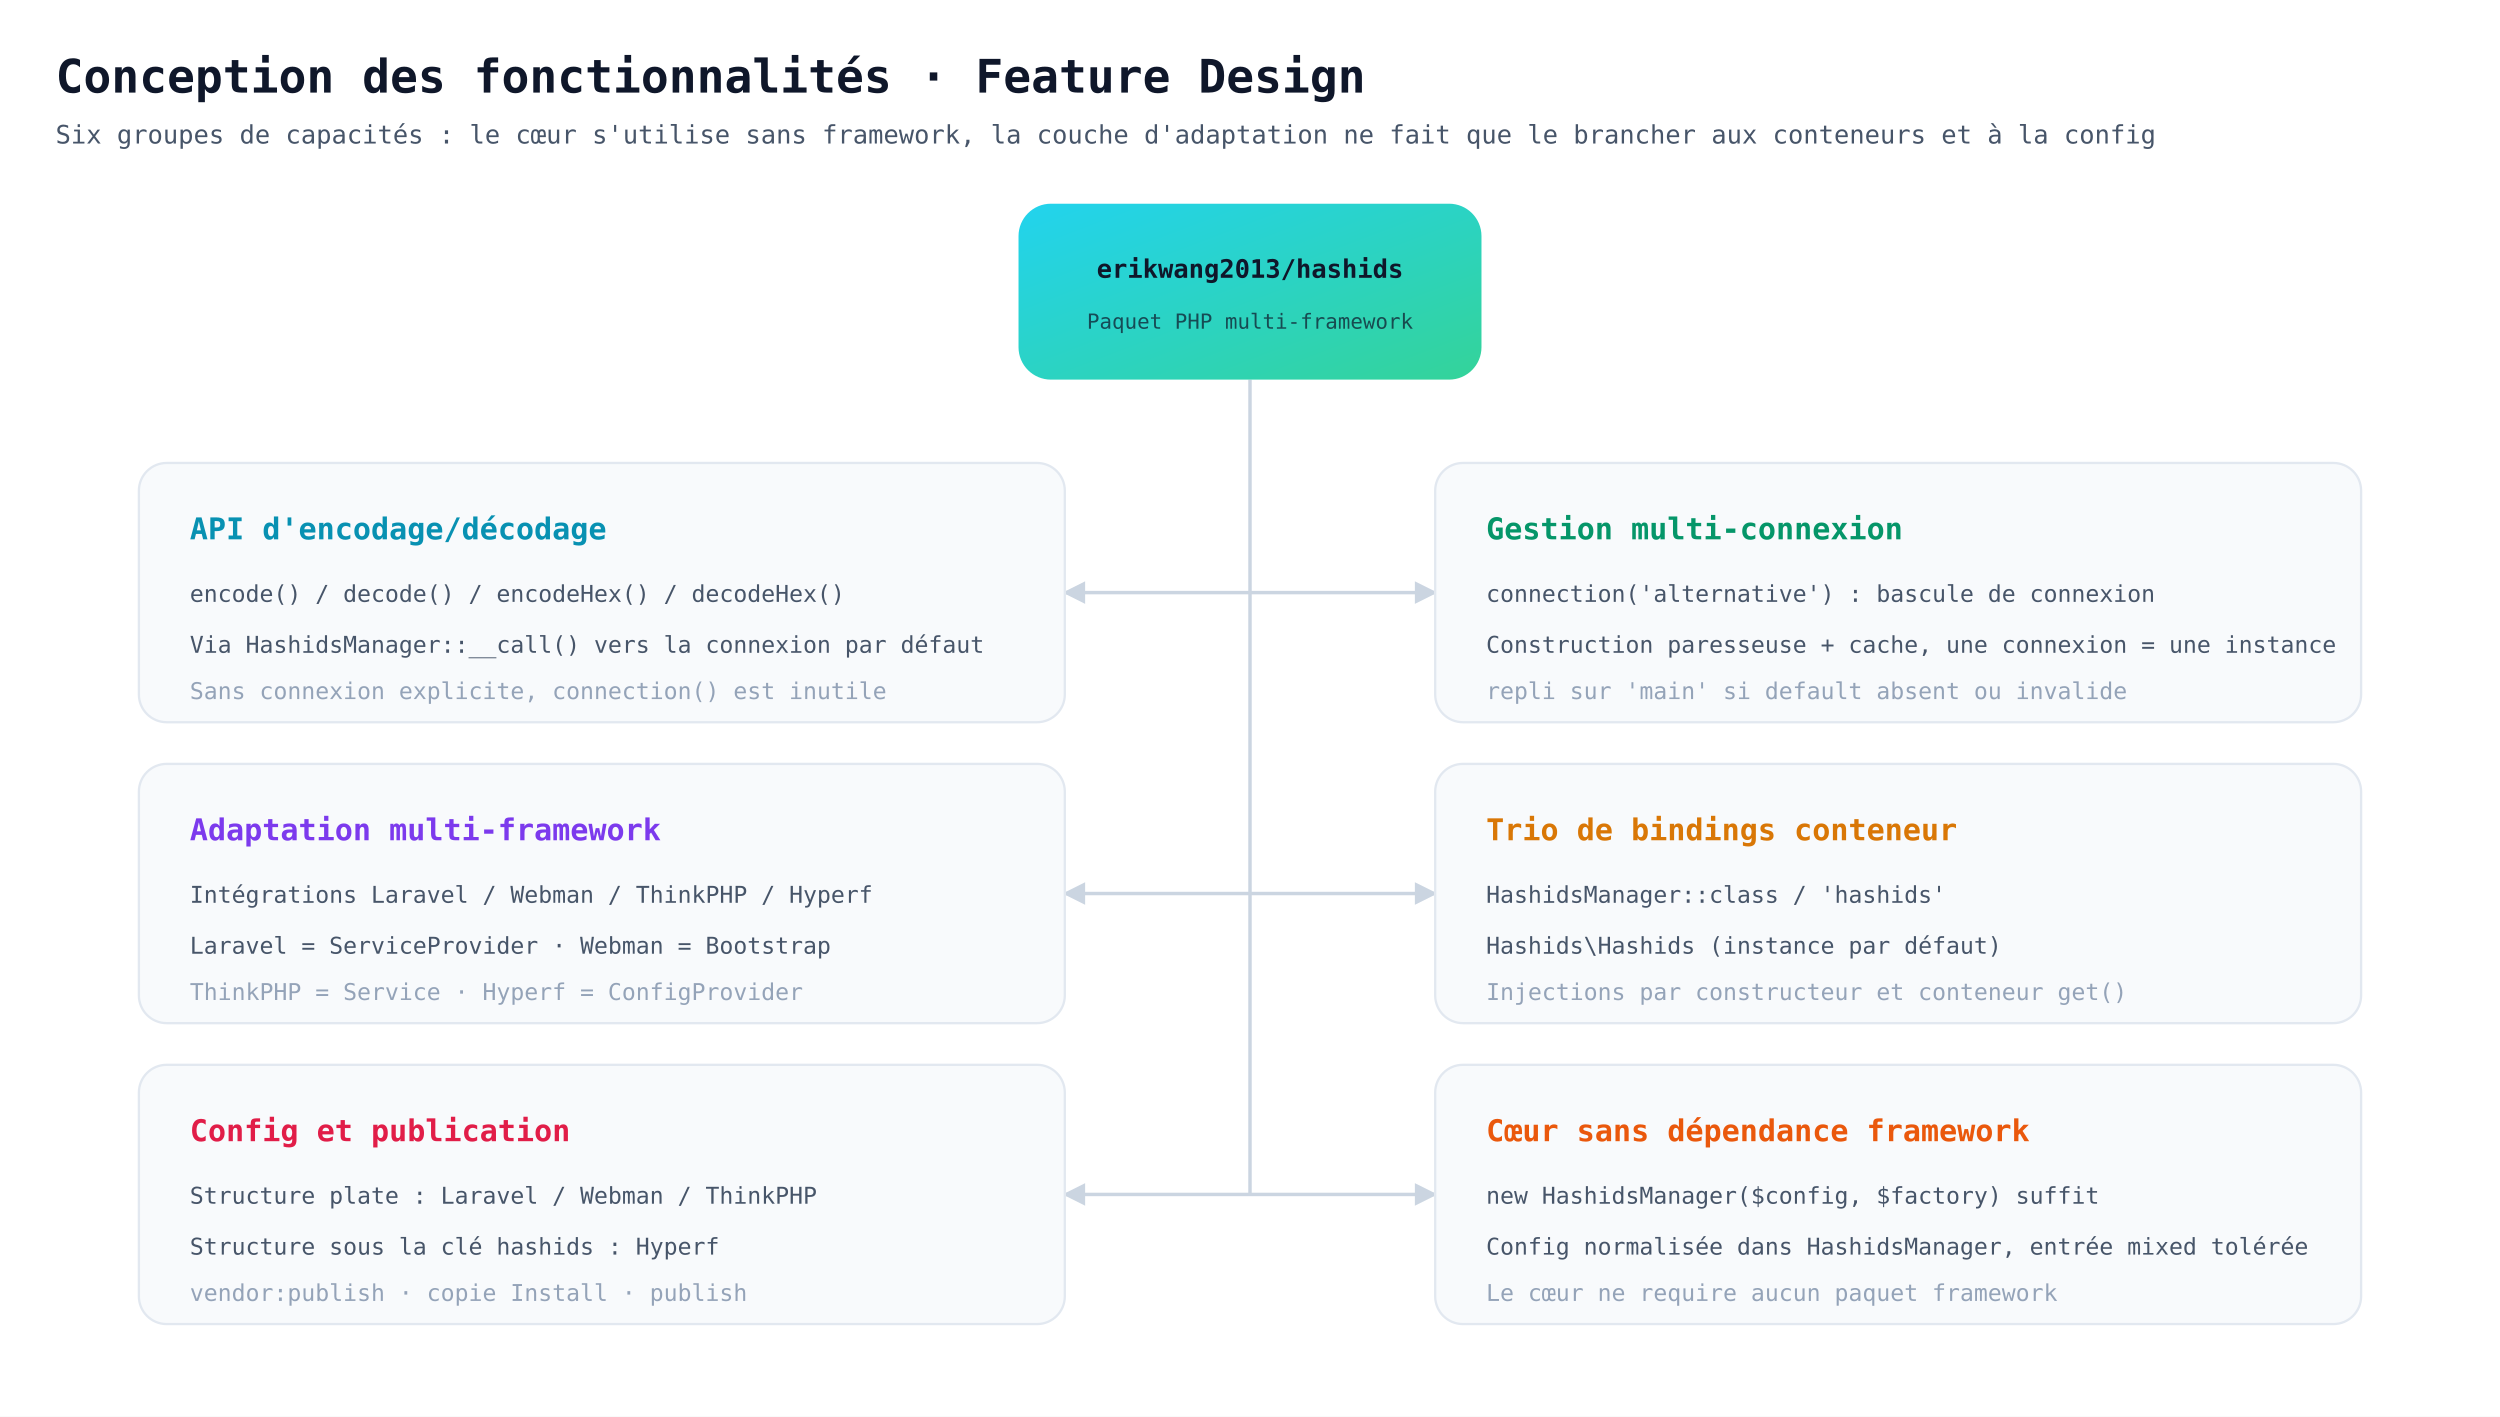
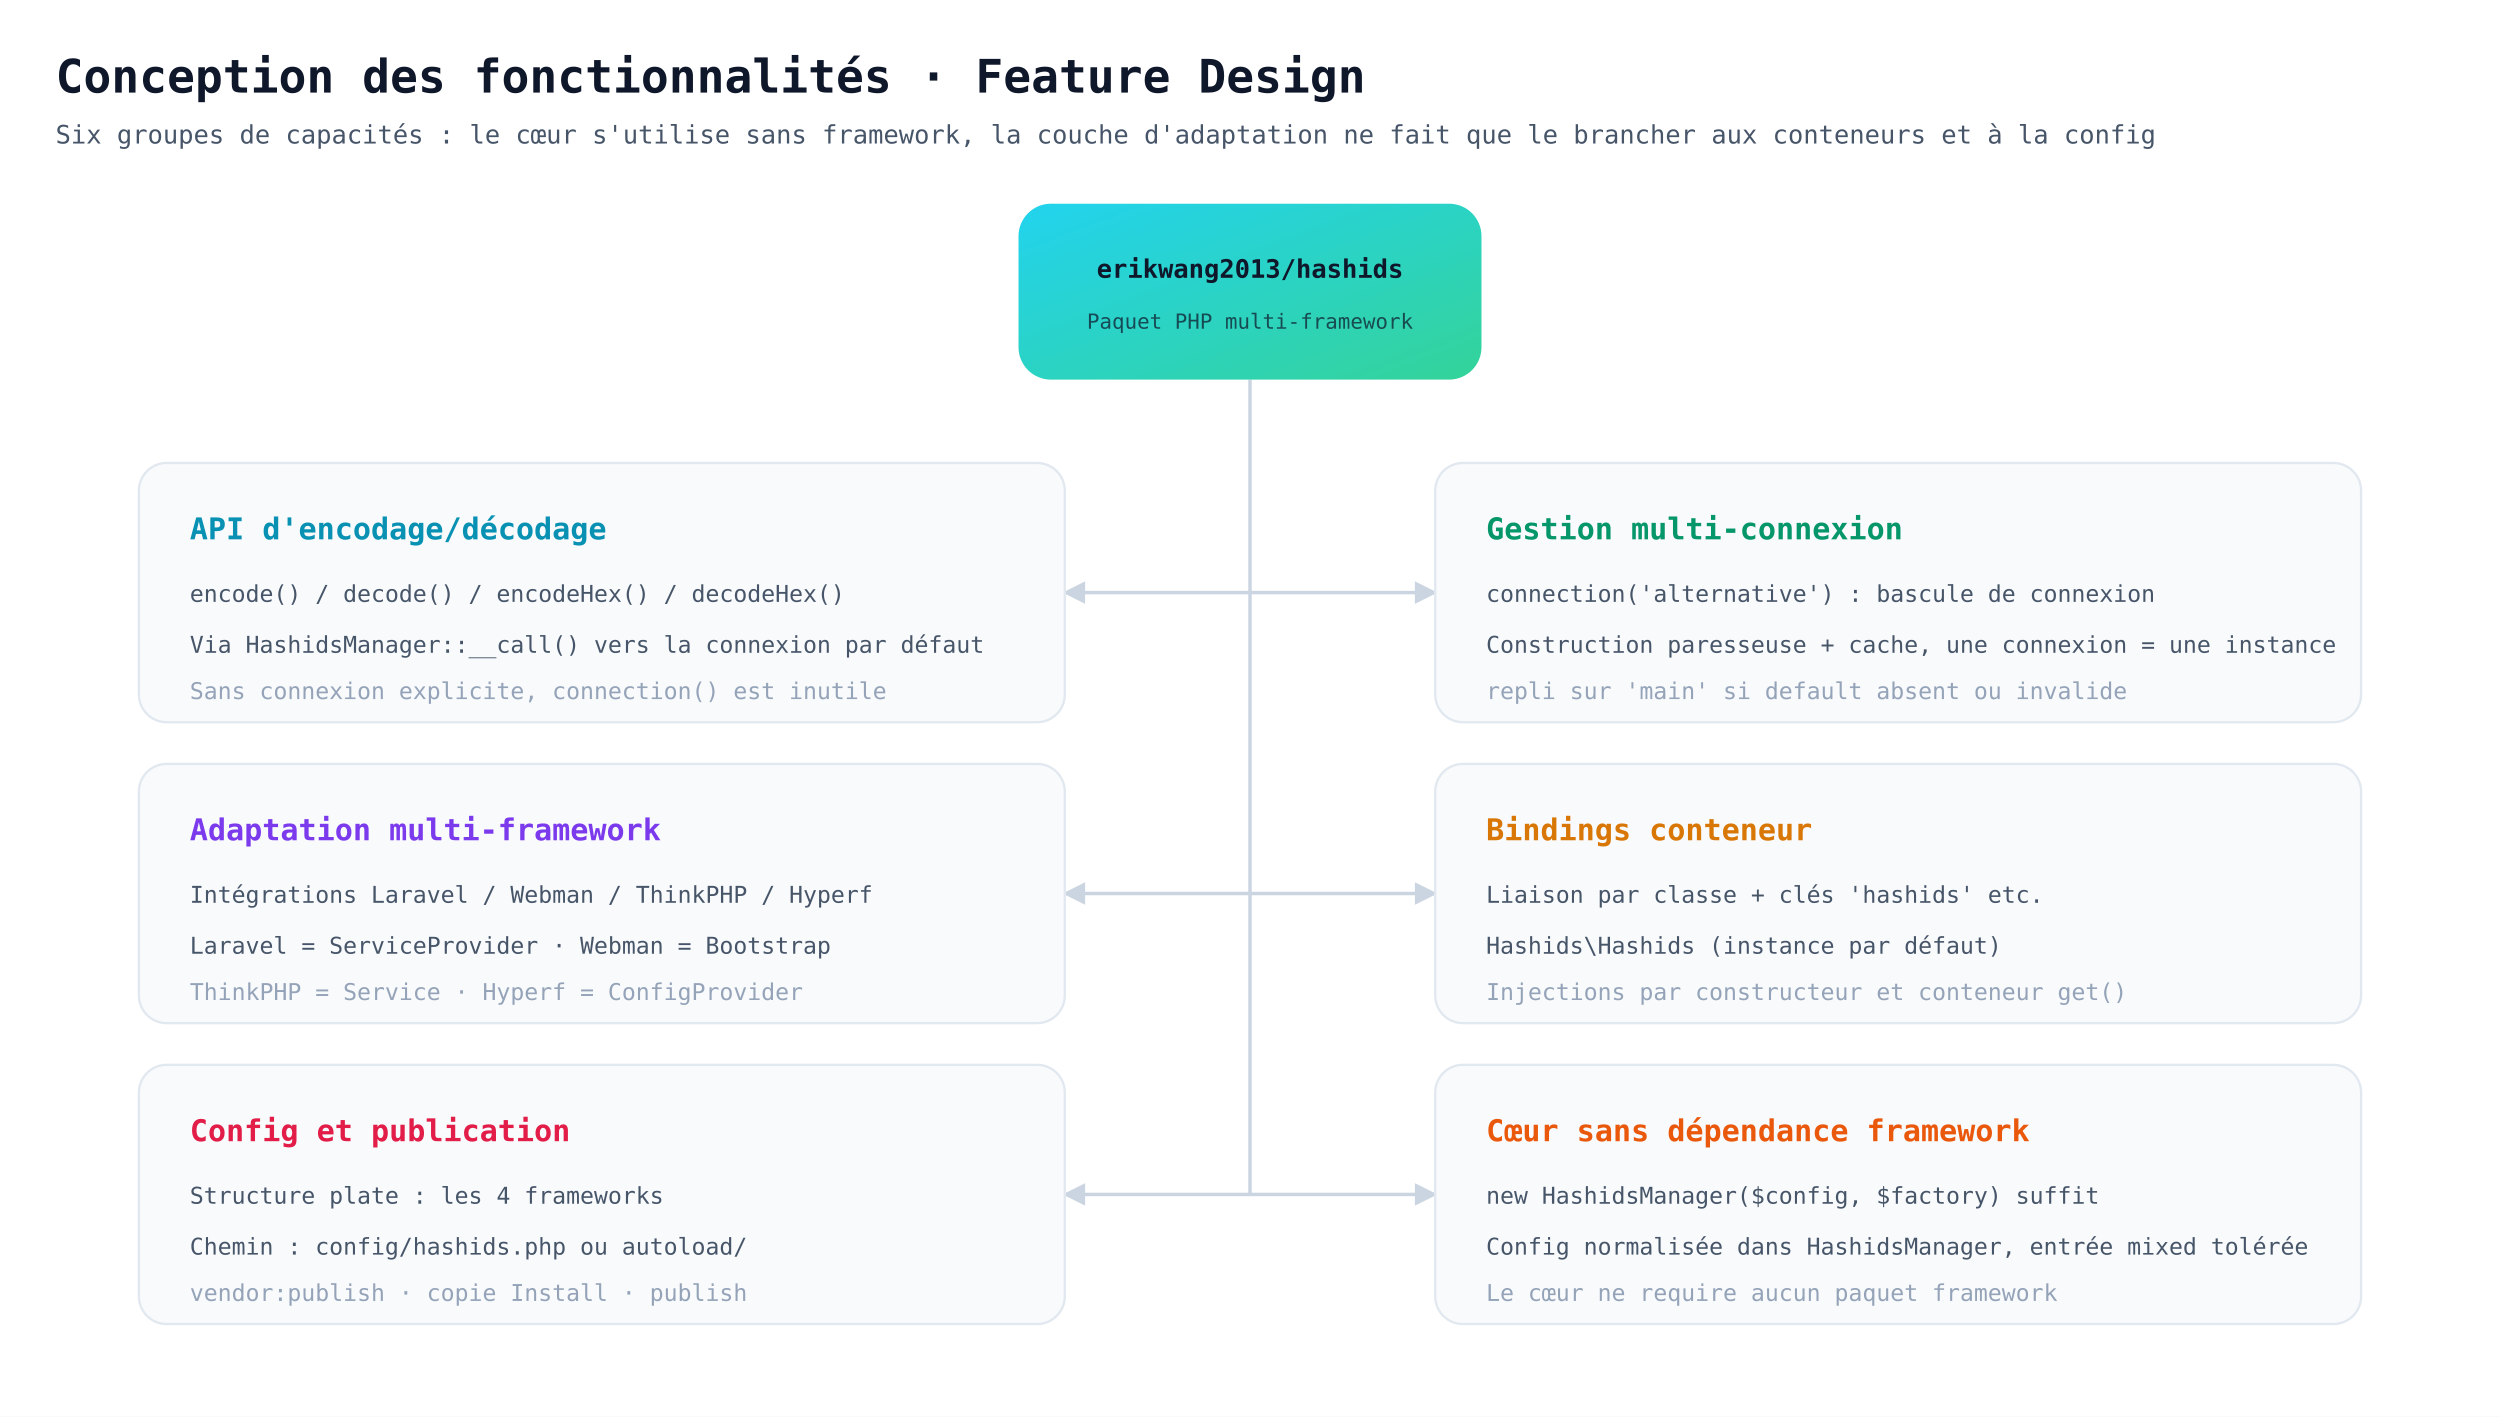
<svg xmlns="http://www.w3.org/2000/svg" viewBox="0 0 1080 612" role="img" aria-labelledby="featTitle featDesc">
  <defs>
    <style>
      text { font-family: ui-monospace, SFMono-Regular, Menlo, Consolas, "DejaVu Sans Mono", "PingFang SC", "Microsoft YaHei", monospace; }
      .bg     { fill: #ffffff; }
      .card   { fill: #f8fafc; stroke: #e2e8f0; stroke-width: 1; }
      .spine  { stroke: #cbd5e1; stroke-width: 1.5; fill: none; }
      .t-primary { fill: #0f172a; font-weight: 600; }
      .t-muted   { fill: #475569; }
      .t-dim     { fill: #94a3b8; }
      .t-frontend   { fill: #0891b2; font-weight: 600; }
      .t-backend    { fill: #059669; font-weight: 600; }
      .t-database   { fill: #7c3aed; font-weight: 600; }
      .t-cloud      { fill: #d97706; font-weight: 600; }
      .t-security   { fill: #e11d48; font-weight: 600; }
      .t-messagebus { fill: #ea580c; font-weight: 600; }
      .a-head { fill: #cbd5e1; }

      @media (prefers-color-scheme: dark) {
        .bg    { fill: #0b1220; }
        .card  { fill: #0f172a; stroke: #1e293b; }
        .spine { stroke: #334155; }
        .t-primary { fill: #f8fafc; }
        .t-muted   { fill: #94a3b8; }
        .t-dim     { fill: #64748b; }
        .t-frontend   { fill: #22d3ee; }
        .t-backend    { fill: #34d399; }
        .t-database   { fill: #a78bfa; }
        .t-cloud      { fill: #fbbf24; }
        .t-security   { fill: #fb7185; }
        .t-messagebus { fill: #fb923c; }
        .a-head { fill: #334155; }
      }
    </style>
    <marker id="ah" viewBox="0 0 10 10" refX="9" refY="5" markerWidth="6.5" markerHeight="6.5" orient="auto">
      <path d="M0 0 L10 5 L0 10 z" class="a-head" />
    </marker>
    <linearGradient id="rootGrad" x1="0" y1="0" x2="1" y2="1">
      <stop offset="0" stop-color="#22d3ee" />
      <stop offset="1" stop-color="#34d399" />
    </linearGradient>
  </defs>
  <rect class="bg" x="0" y="0" width="1080" height="612" />
  <text x="24" y="40" class="t-primary" font-size="20">Conception des fonctionnalités · Feature Design</text>
  <text x="24" y="62" class="t-muted" font-size="11">Six groupes de capacités : le cœur s'utilise sans framework, la couche d'adaptation ne fait que le brancher aux conteneurs et à la config</text>
  <path class="spine" d="M540 164 V516" />
  <path class="spine" d="M540 256 H460" marker-end="url(#ah)" />
  <path class="spine" d="M540 386 H460" marker-end="url(#ah)" />
  <path class="spine" d="M540 516 H460" marker-end="url(#ah)" />
  <path class="spine" d="M540 256 H620" marker-end="url(#ah)" />
  <path class="spine" d="M540 386 H620" marker-end="url(#ah)" />
  <path class="spine" d="M540 516 H620" marker-end="url(#ah)" />
  <rect x="440" y="88" width="200" height="76" rx="14" fill="url(#rootGrad)" />
  <text x="540" y="120" font-size="11" font-weight="700" fill="#0f172a" text-anchor="middle">erikwang2013/hashids</text>
  <text x="540" y="142" font-size="9" fill="rgba(15,23,42,.72)" text-anchor="middle">Paquet PHP multi-framework</text>
  <rect class="card" x="60" y="200" width="400" height="112" rx="12" />
  <text class="t-frontend" x="82" y="233" font-size="13">API d'encodage/décodage</text>
  <text class="t-muted" x="82" y="260" font-size="10">encode() / decode() / encodeHex() / decodeHex()</text>
  <text class="t-muted" x="82" y="282" font-size="10">Via HashidsManager::__call() vers la connexion par défaut</text>
  <text class="t-dim" x="82" y="302" font-size="10">Sans connexion explicite, connection() est inutile</text>
  <rect class="card" x="60" y="330" width="400" height="112" rx="12" />
  <text class="t-database" x="82" y="363" font-size="13">Adaptation multi-framework</text>
  <text class="t-muted" x="82" y="390" font-size="10">Intégrations Laravel / Webman / ThinkPHP / Hyperf</text>
  <text class="t-muted" x="82" y="412" font-size="10">Laravel = ServiceProvider · Webman = Bootstrap</text>
  <text class="t-dim" x="82" y="432" font-size="10">ThinkPHP = Service · Hyperf = ConfigProvider</text>
  <rect class="card" x="60" y="460" width="400" height="112" rx="12" />
  <text class="t-security" x="82" y="493" font-size="13">Config et publication</text>
-   <text class="t-muted" x="82" y="520" font-size="10">Structure plate : Laravel / Webman / ThinkPHP</text>
-   <text class="t-muted" x="82" y="542" font-size="10">Structure sous la clé hashids : Hyperf</text>
+   <text class="t-muted" x="82" y="520" font-size="10">Structure plate : les 4 frameworks</text>
+   <text class="t-muted" x="82" y="542" font-size="10">Chemin : config/hashids.php ou autoload/</text>
  <text class="t-dim" x="82" y="562" font-size="10">vendor:publish · copie Install · publish</text>
  <rect class="card" x="620" y="200" width="400" height="112" rx="12" />
  <text class="t-backend" x="642" y="233" font-size="13">Gestion multi-connexion</text>
  <text class="t-muted" x="642" y="260" font-size="10">connection('alternative') : bascule de connexion</text>
  <text class="t-muted" x="642" y="282" font-size="10">Construction paresseuse + cache, une connexion = une instance</text>
  <text class="t-dim" x="642" y="302" font-size="10">repli sur 'main' si default absent ou invalide</text>
  <rect class="card" x="620" y="330" width="400" height="112" rx="12" />
-   <text class="t-cloud" x="642" y="363" font-size="13">Trio de bindings conteneur</text>
-   <text class="t-muted" x="642" y="390" font-size="10">HashidsManager::class / 'hashids'</text>
+   <text class="t-cloud" x="642" y="363" font-size="13">Bindings conteneur</text>
+   <text class="t-muted" x="642" y="390" font-size="10">Liaison par classe + clés 'hashids' etc.</text>
  <text class="t-muted" x="642" y="412" font-size="10">Hashids\Hashids (instance par défaut)</text>
  <text class="t-dim" x="642" y="432" font-size="10">Injections par constructeur et conteneur get()</text>
  <rect class="card" x="620" y="460" width="400" height="112" rx="12" />
  <text class="t-messagebus" x="642" y="493" font-size="13">Cœur sans dépendance framework</text>
  <text class="t-muted" x="642" y="520" font-size="10">new HashidsManager($config, $factory) suffit</text>
  <text class="t-muted" x="642" y="542" font-size="10">Config normalisée dans HashidsManager, entrée mixed tolérée</text>
  <text class="t-dim" x="642" y="562" font-size="10">Le cœur ne require aucun paquet framework</text>
</svg>
